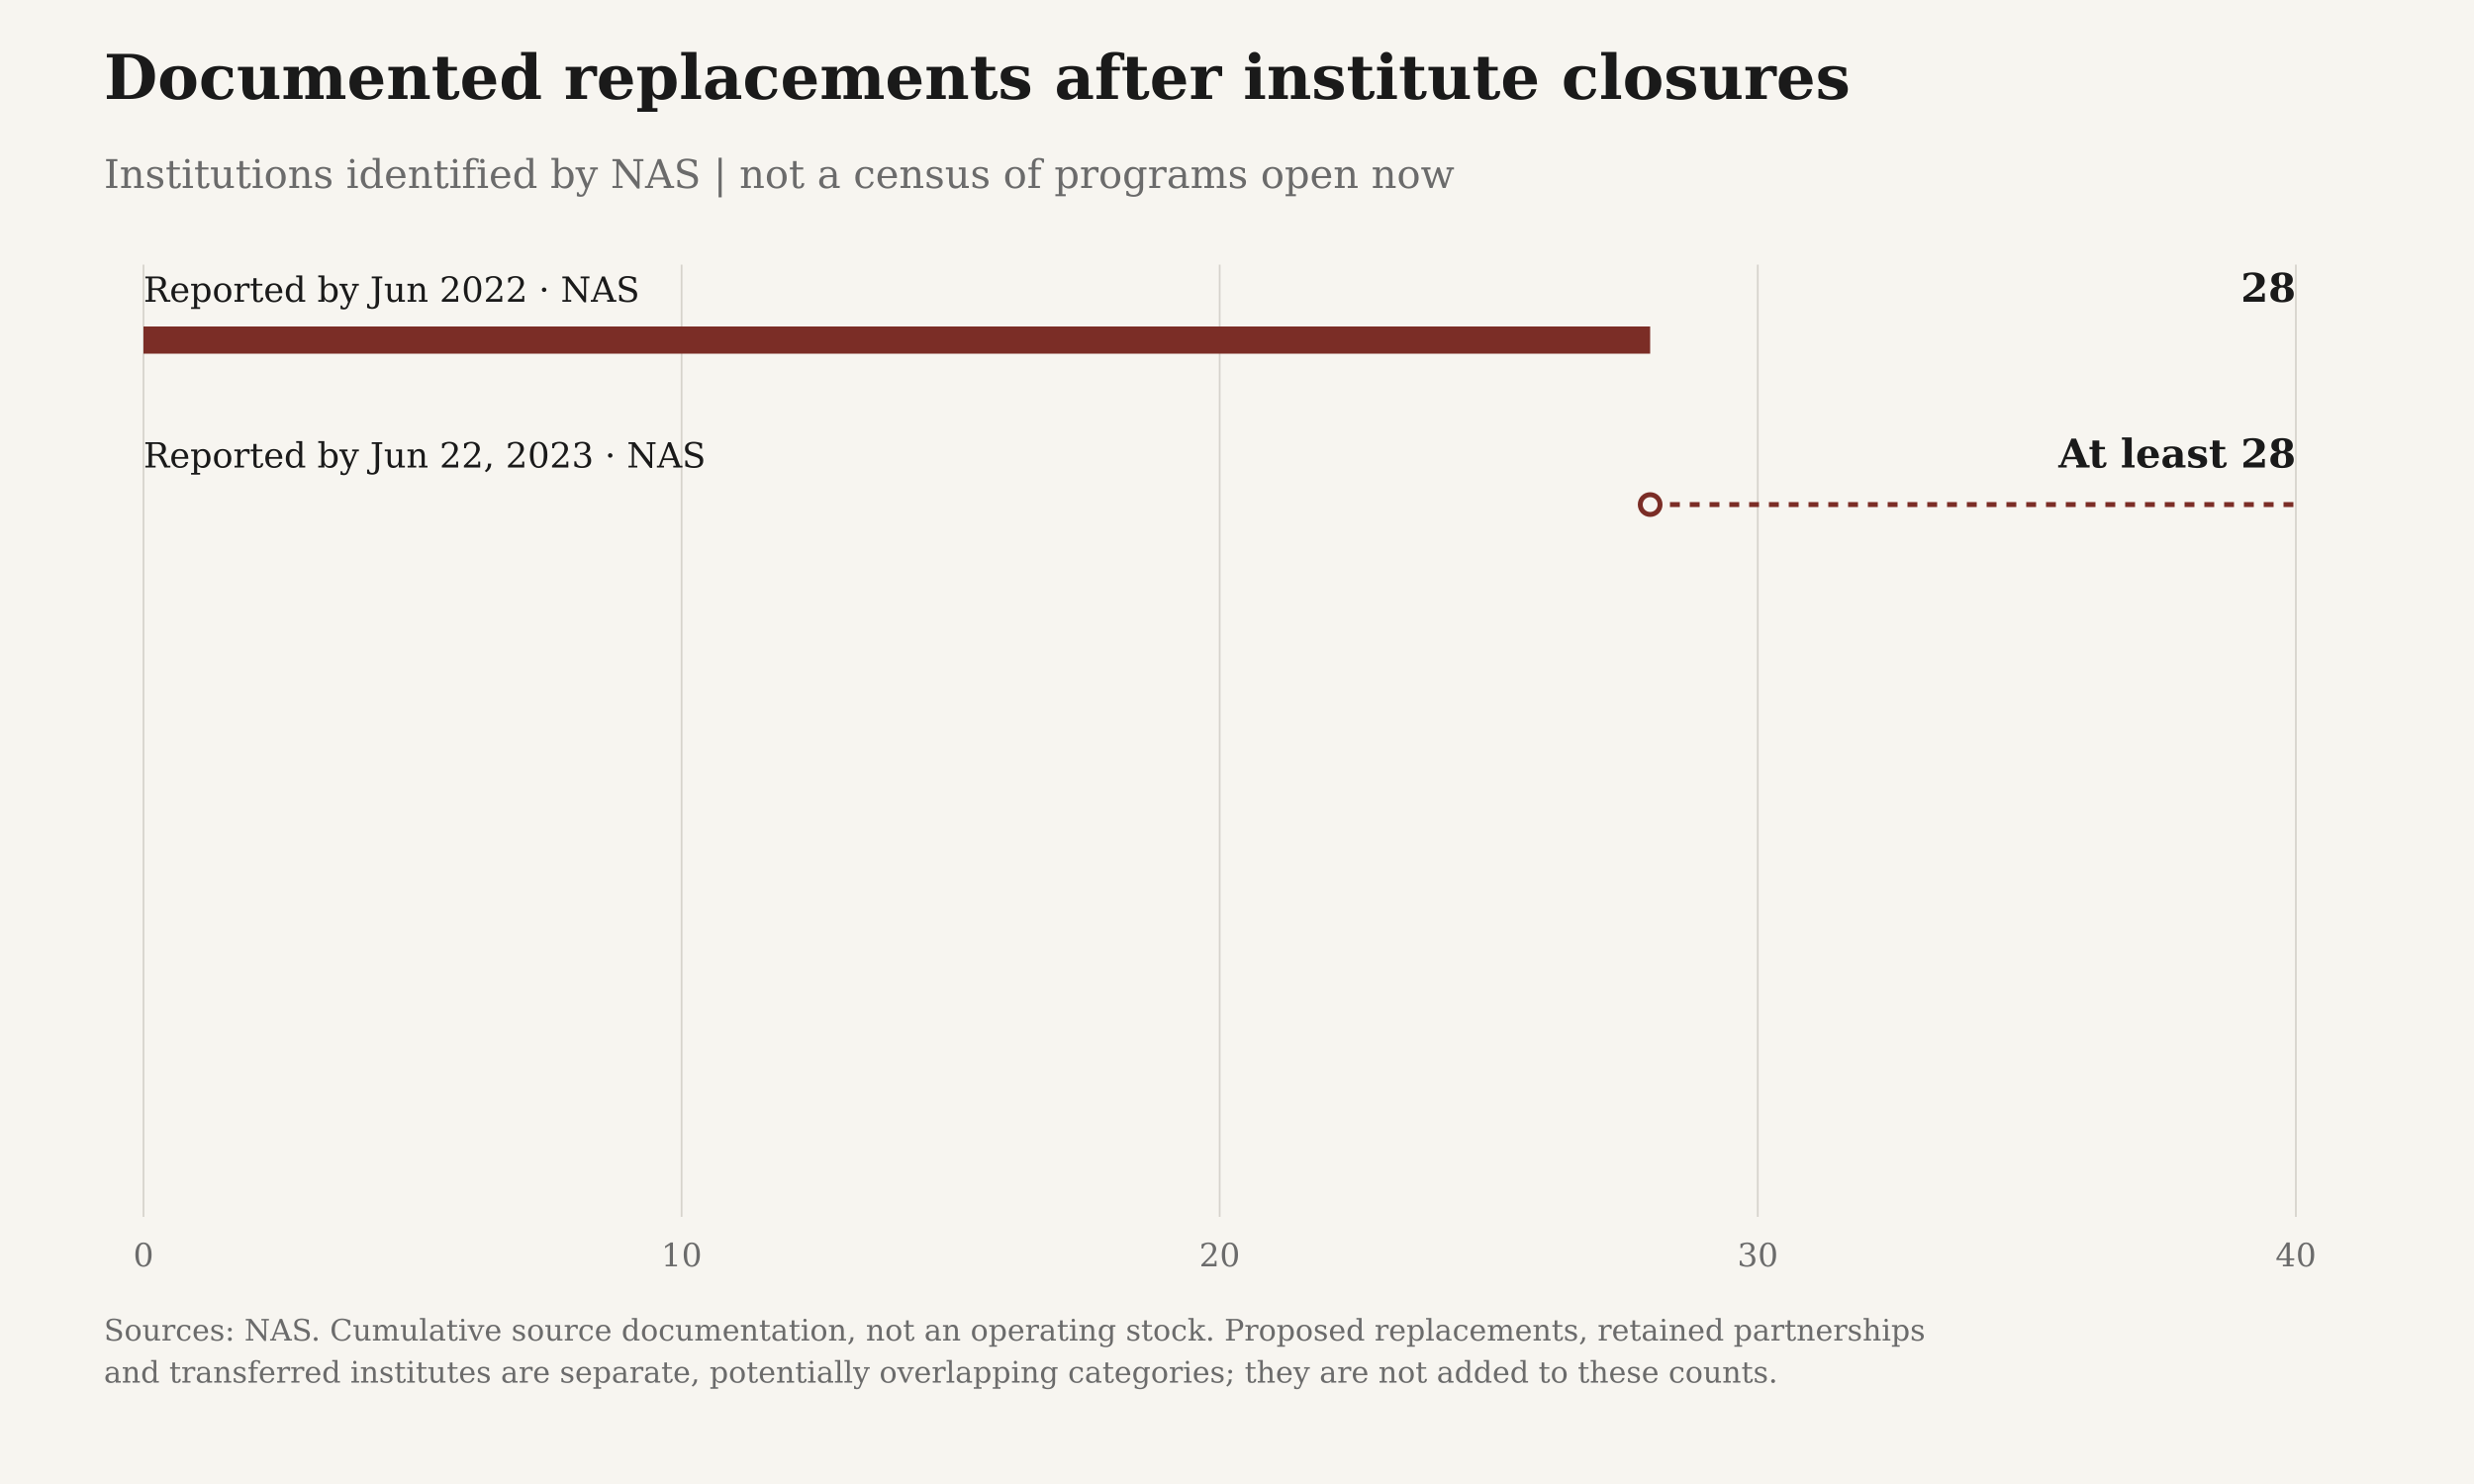
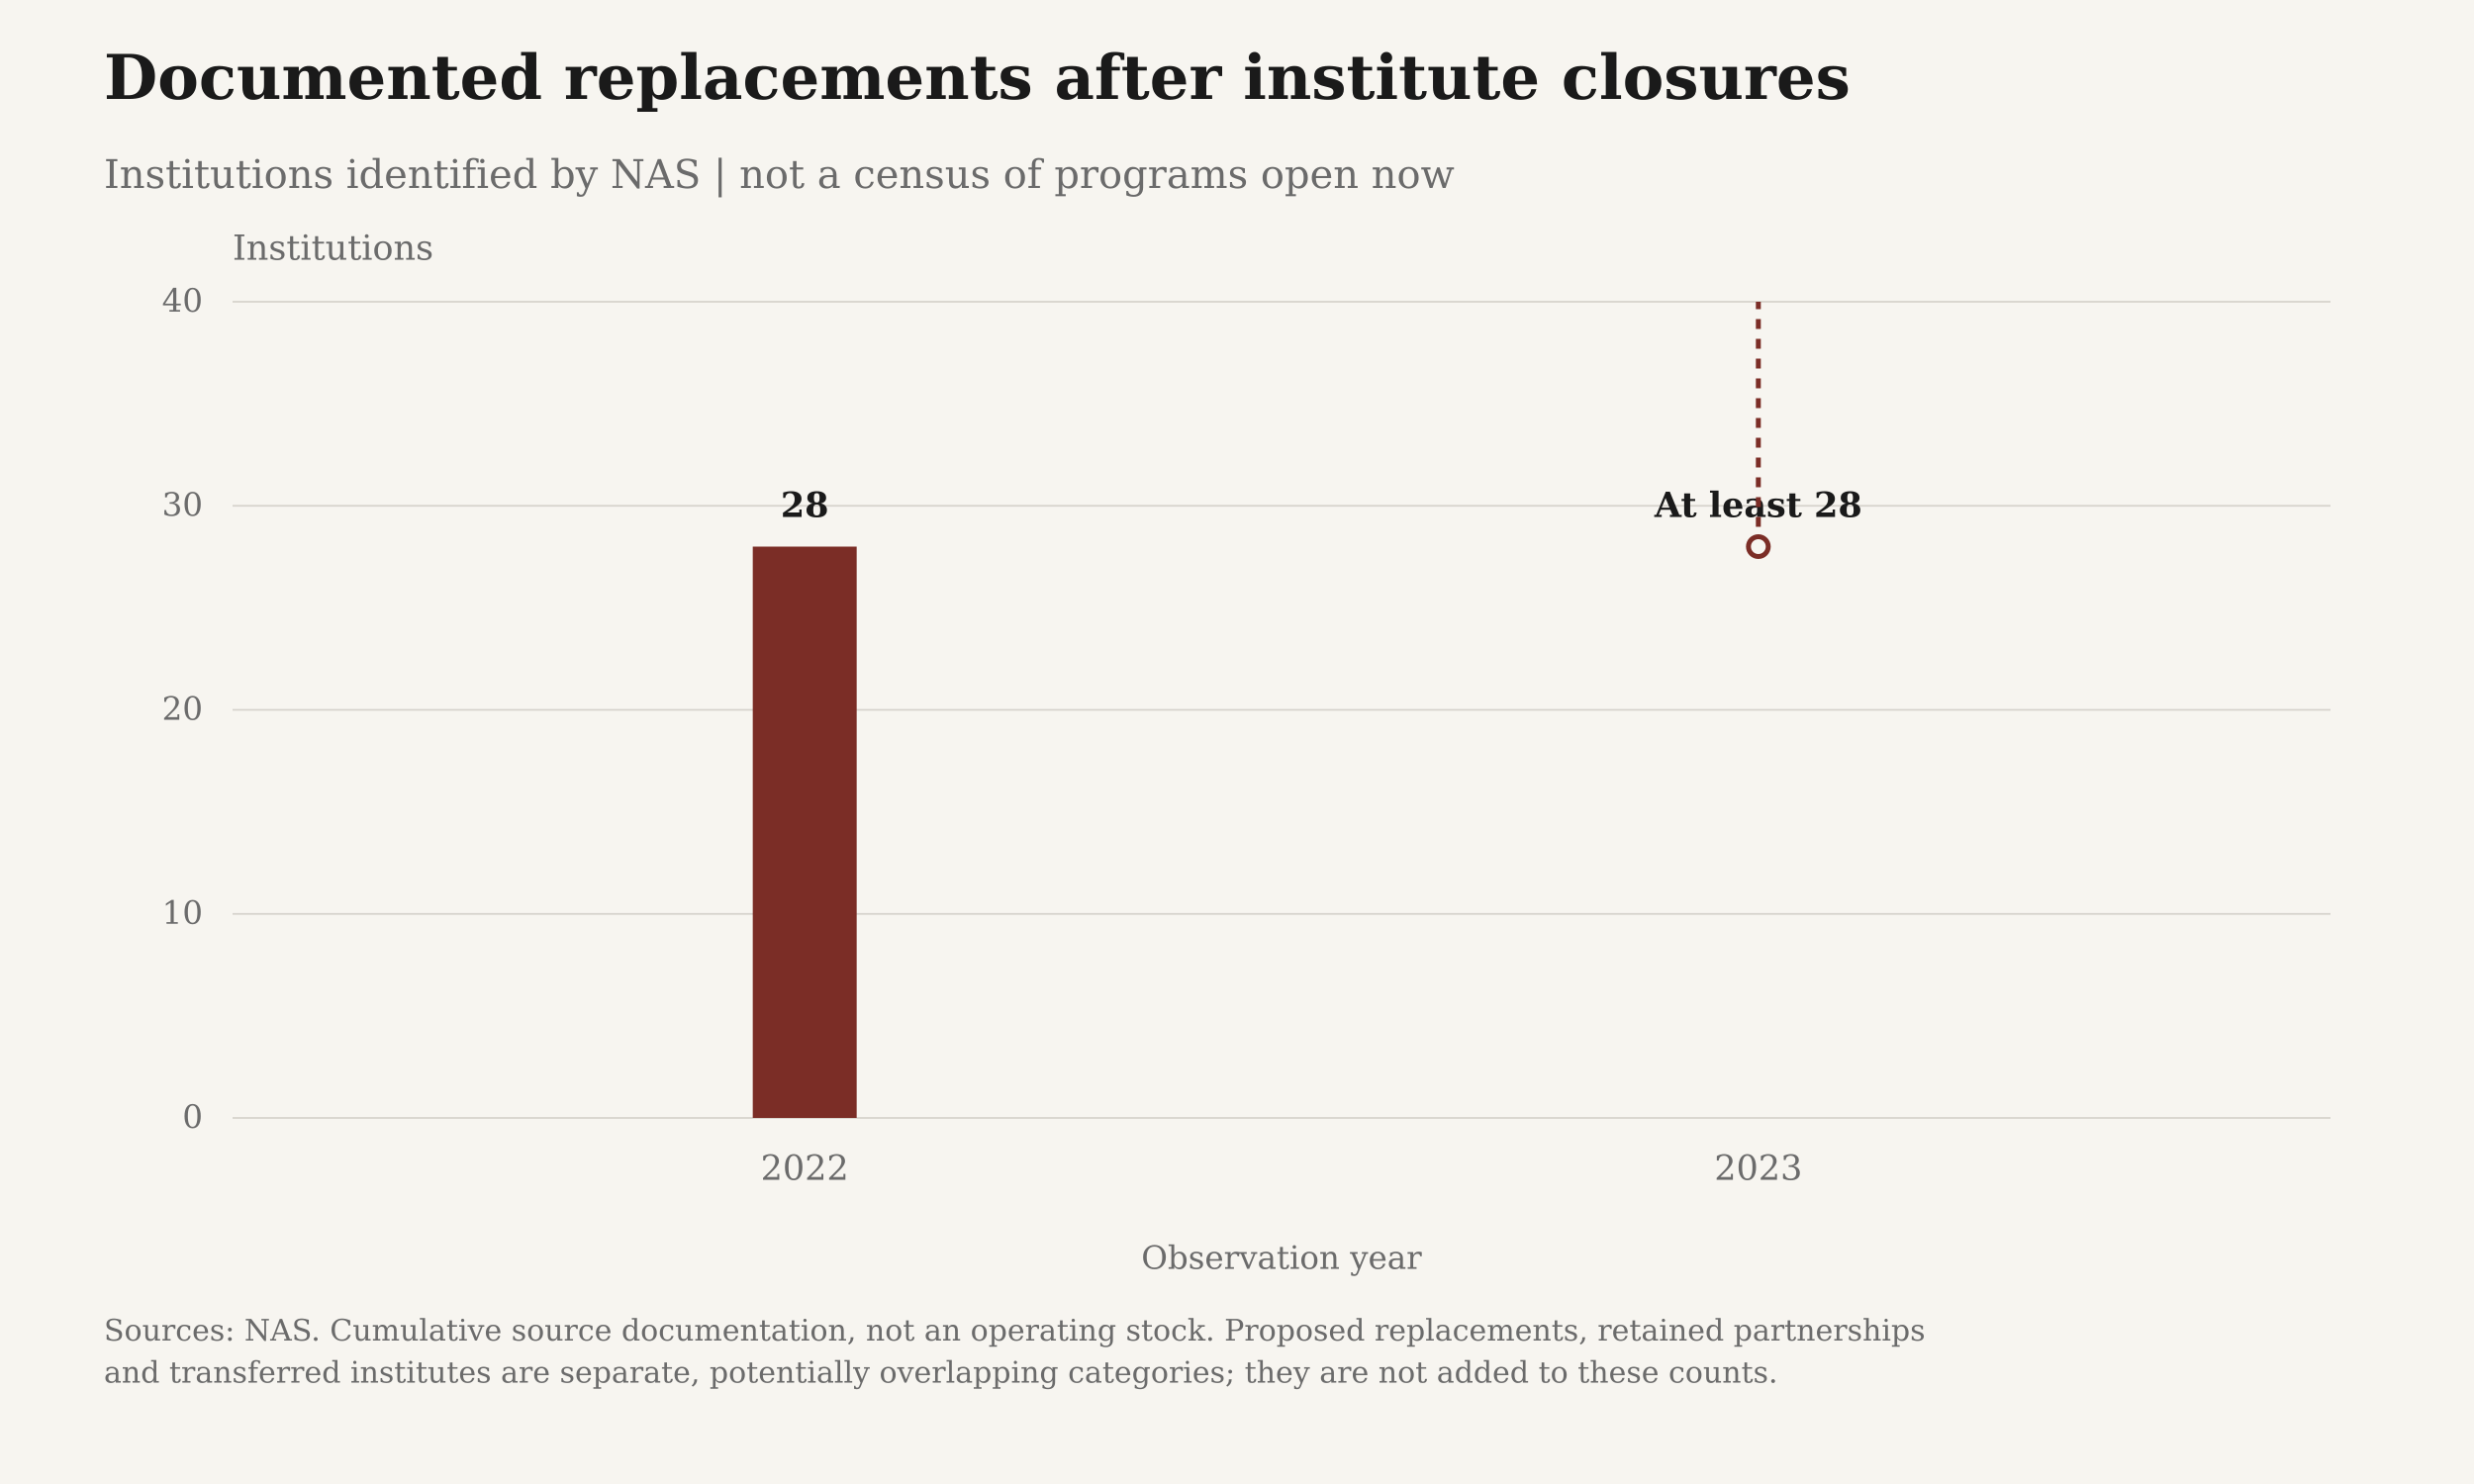
- <svg xmlns="http://www.w3.org/2000/svg" viewBox="0 0 1000 600" role="img" data-confucius-chart="confucius-successors" data-axis-max="40" aria-label="Documented replacements after institute closures" style="font-family:DejaVu Serif, Georgia, 'Times New Roman', serif">
+ <svg xmlns="http://www.w3.org/2000/svg" viewBox="0 0 1000 600" role="img" data-confucius-chart="confucius-successors" data-chart-layout="timeline" data-axis-max="40" data-first-year="2022" data-last-year="2023" aria-label="Documented replacements after institute closures" style="font-family:DejaVu Serif, Georgia, 'Times New Roman', serif">
  <rect class="chart-background" width="1000" height="600" fill="#F7F5F0" />
  <text x="42" y="40" font-size="25" font-weight="700" fill="#1A1A1A">Documented replacements after institute closures</text>
  <text x="42" y="76" font-size="16" fill="#6B6B6B">Institutions identified by NAS | not a census of programs open now</text>
-   <path d="M58.00,107V492" stroke="#D6D3CC" stroke-width=".7" />
-   <text x="58.00" y="512" text-anchor="middle" font-size="13" fill="#6B6B6B">0</text>
-   <path d="M275.50,107V492" stroke="#D6D3CC" stroke-width=".7" />
-   <text x="275.50" y="512" text-anchor="middle" font-size="13" fill="#6B6B6B">10</text>
-   <path d="M493.00,107V492" stroke="#D6D3CC" stroke-width=".7" />
-   <text x="493.00" y="512" text-anchor="middle" font-size="13" fill="#6B6B6B">20</text>
-   <path d="M710.50,107V492" stroke="#D6D3CC" stroke-width=".7" />
-   <text x="710.50" y="512" text-anchor="middle" font-size="13" fill="#6B6B6B">30</text>
-   <path d="M928.00,107V492" stroke="#D6D3CC" stroke-width=".7" />
-   <text x="928.00" y="512" text-anchor="middle" font-size="13" fill="#6B6B6B">40</text>
-   <g class="confucius-mark" data-observation-id="nas_2022_successors_documented" data-value="28" data-bound="" data-qualifier="exact" data-reference="2022-06">
-     <text x="58" y="122.00" font-size="14" fill="#1A1A1A">Reported by Jun 2022 · NAS</text>
-     <text class="confucius-reported" x="928" y="122.00" text-anchor="end" font-size="16" font-weight="700" fill="#1A1A1A">28</text>
-     <rect class="confucius-bar" x="58" y="132.00" width="609.00" height="11" fill="#7B2D26" opacity="1" />
+   <path class="confucius-grid" data-tick="0" d="M94,452.00H942" stroke="#D6D3CC" stroke-width=".7" />
+   <text class="confucius-count-tick" x="82" y="456.00" text-anchor="end" font-size="13" fill="#6B6B6B">0</text>
+   <path class="confucius-grid" data-tick="10" d="M94,369.50H942" stroke="#D6D3CC" stroke-width=".7" />
+   <text class="confucius-count-tick" x="82" y="373.50" text-anchor="end" font-size="13" fill="#6B6B6B">10</text>
+   <path class="confucius-grid" data-tick="20" d="M94,287.00H942" stroke="#D6D3CC" stroke-width=".7" />
+   <text class="confucius-count-tick" x="82" y="291.00" text-anchor="end" font-size="13" fill="#6B6B6B">20</text>
+   <path class="confucius-grid" data-tick="30" d="M94,204.50H942" stroke="#D6D3CC" stroke-width=".7" />
+   <text class="confucius-count-tick" x="82" y="208.50" text-anchor="end" font-size="13" fill="#6B6B6B">30</text>
+   <path class="confucius-grid" data-tick="40" d="M94,122.00H942" stroke="#D6D3CC" stroke-width=".7" />
+   <text class="confucius-count-tick" x="82" y="126.00" text-anchor="end" font-size="13" fill="#6B6B6B">40</text>
+   <text class="confucius-unit" x="94" y="105" font-size="14" fill="#6B6B6B">Institutions</text>
+   <text class="confucius-year" x="325.27" y="477" text-anchor="middle" font-size="14" fill="#6B6B6B">2022</text>
+   <text class="confucius-year" x="710.73" y="477" text-anchor="middle" font-size="14" fill="#6B6B6B">2023</text>
+   <text x="518.0" y="513" text-anchor="middle" font-size="13" fill="#6B6B6B">Observation year</text>
+   <g class="confucius-mark" data-observation-id="nas_2022_successors_documented" data-value="28" data-bound="" data-qualifier="exact" data-reference="2022-06" data-observation-year="2022">
+     <text class="confucius-reported" x="325.27" y="209.00" text-anchor="middle" font-size="14" font-weight="700" fill="#1A1A1A">28</text>
+     <rect class="confucius-bar" x="304.27" y="221.00" width="42.00" height="231.00" fill="#7B2D26" opacity="1" />
  </g>
-   <g class="confucius-mark" data-observation-id="nas_successors_2023" data-value="" data-bound="28" data-qualifier="at_least" data-reference="2023-06-22">
-     <text x="58" y="189.00" font-size="14" fill="#1A1A1A">Reported by Jun 22, 2023 · NAS</text>
-     <text class="confucius-reported" x="928" y="189.00" text-anchor="end" font-size="16" font-weight="700" fill="#1A1A1A">At least 28</text>
-     <path class="confucius-bound" d="M667.00,204.00H928.00" stroke="#7B2D26" fill="none" stroke-width="2" stroke-dasharray="4 4" />
-     <circle class="confucius-boundary" cx="667.00" cy="204.00" r="4" fill="#F7F5F0" stroke="#7B2D26" stroke-width="2" />
+   <g class="confucius-mark" data-observation-id="nas_successors_2023" data-value="" data-bound="28" data-qualifier="at_least" data-reference="2023-06-22" data-observation-year="2023">
+     <text class="confucius-reported" x="710.73" y="209.00" text-anchor="middle" font-size="14" font-weight="700" fill="#1A1A1A">At least 28</text>
+     <path class="confucius-bound" d="M710.73,221.00V122" stroke="#7B2D26" fill="none" stroke-width="2" stroke-dasharray="4 4" />
+     <circle class="confucius-boundary" cx="710.73" cy="221.00" r="4" fill="#F7F5F0" stroke="#7B2D26" stroke-width="2" />
  </g>
  <text class="confucius-source" x="42" y="542" font-size="12" fill="#6B6B6B">Sources: NAS. Cumulative source documentation, not an operating stock. Proposed replacements, retained partnerships</text>
  <text class="confucius-source" x="42" y="559" font-size="12" fill="#6B6B6B">and transferred institutes are separate, potentially overlapping categories; they are not added to these counts.</text>
</svg>
